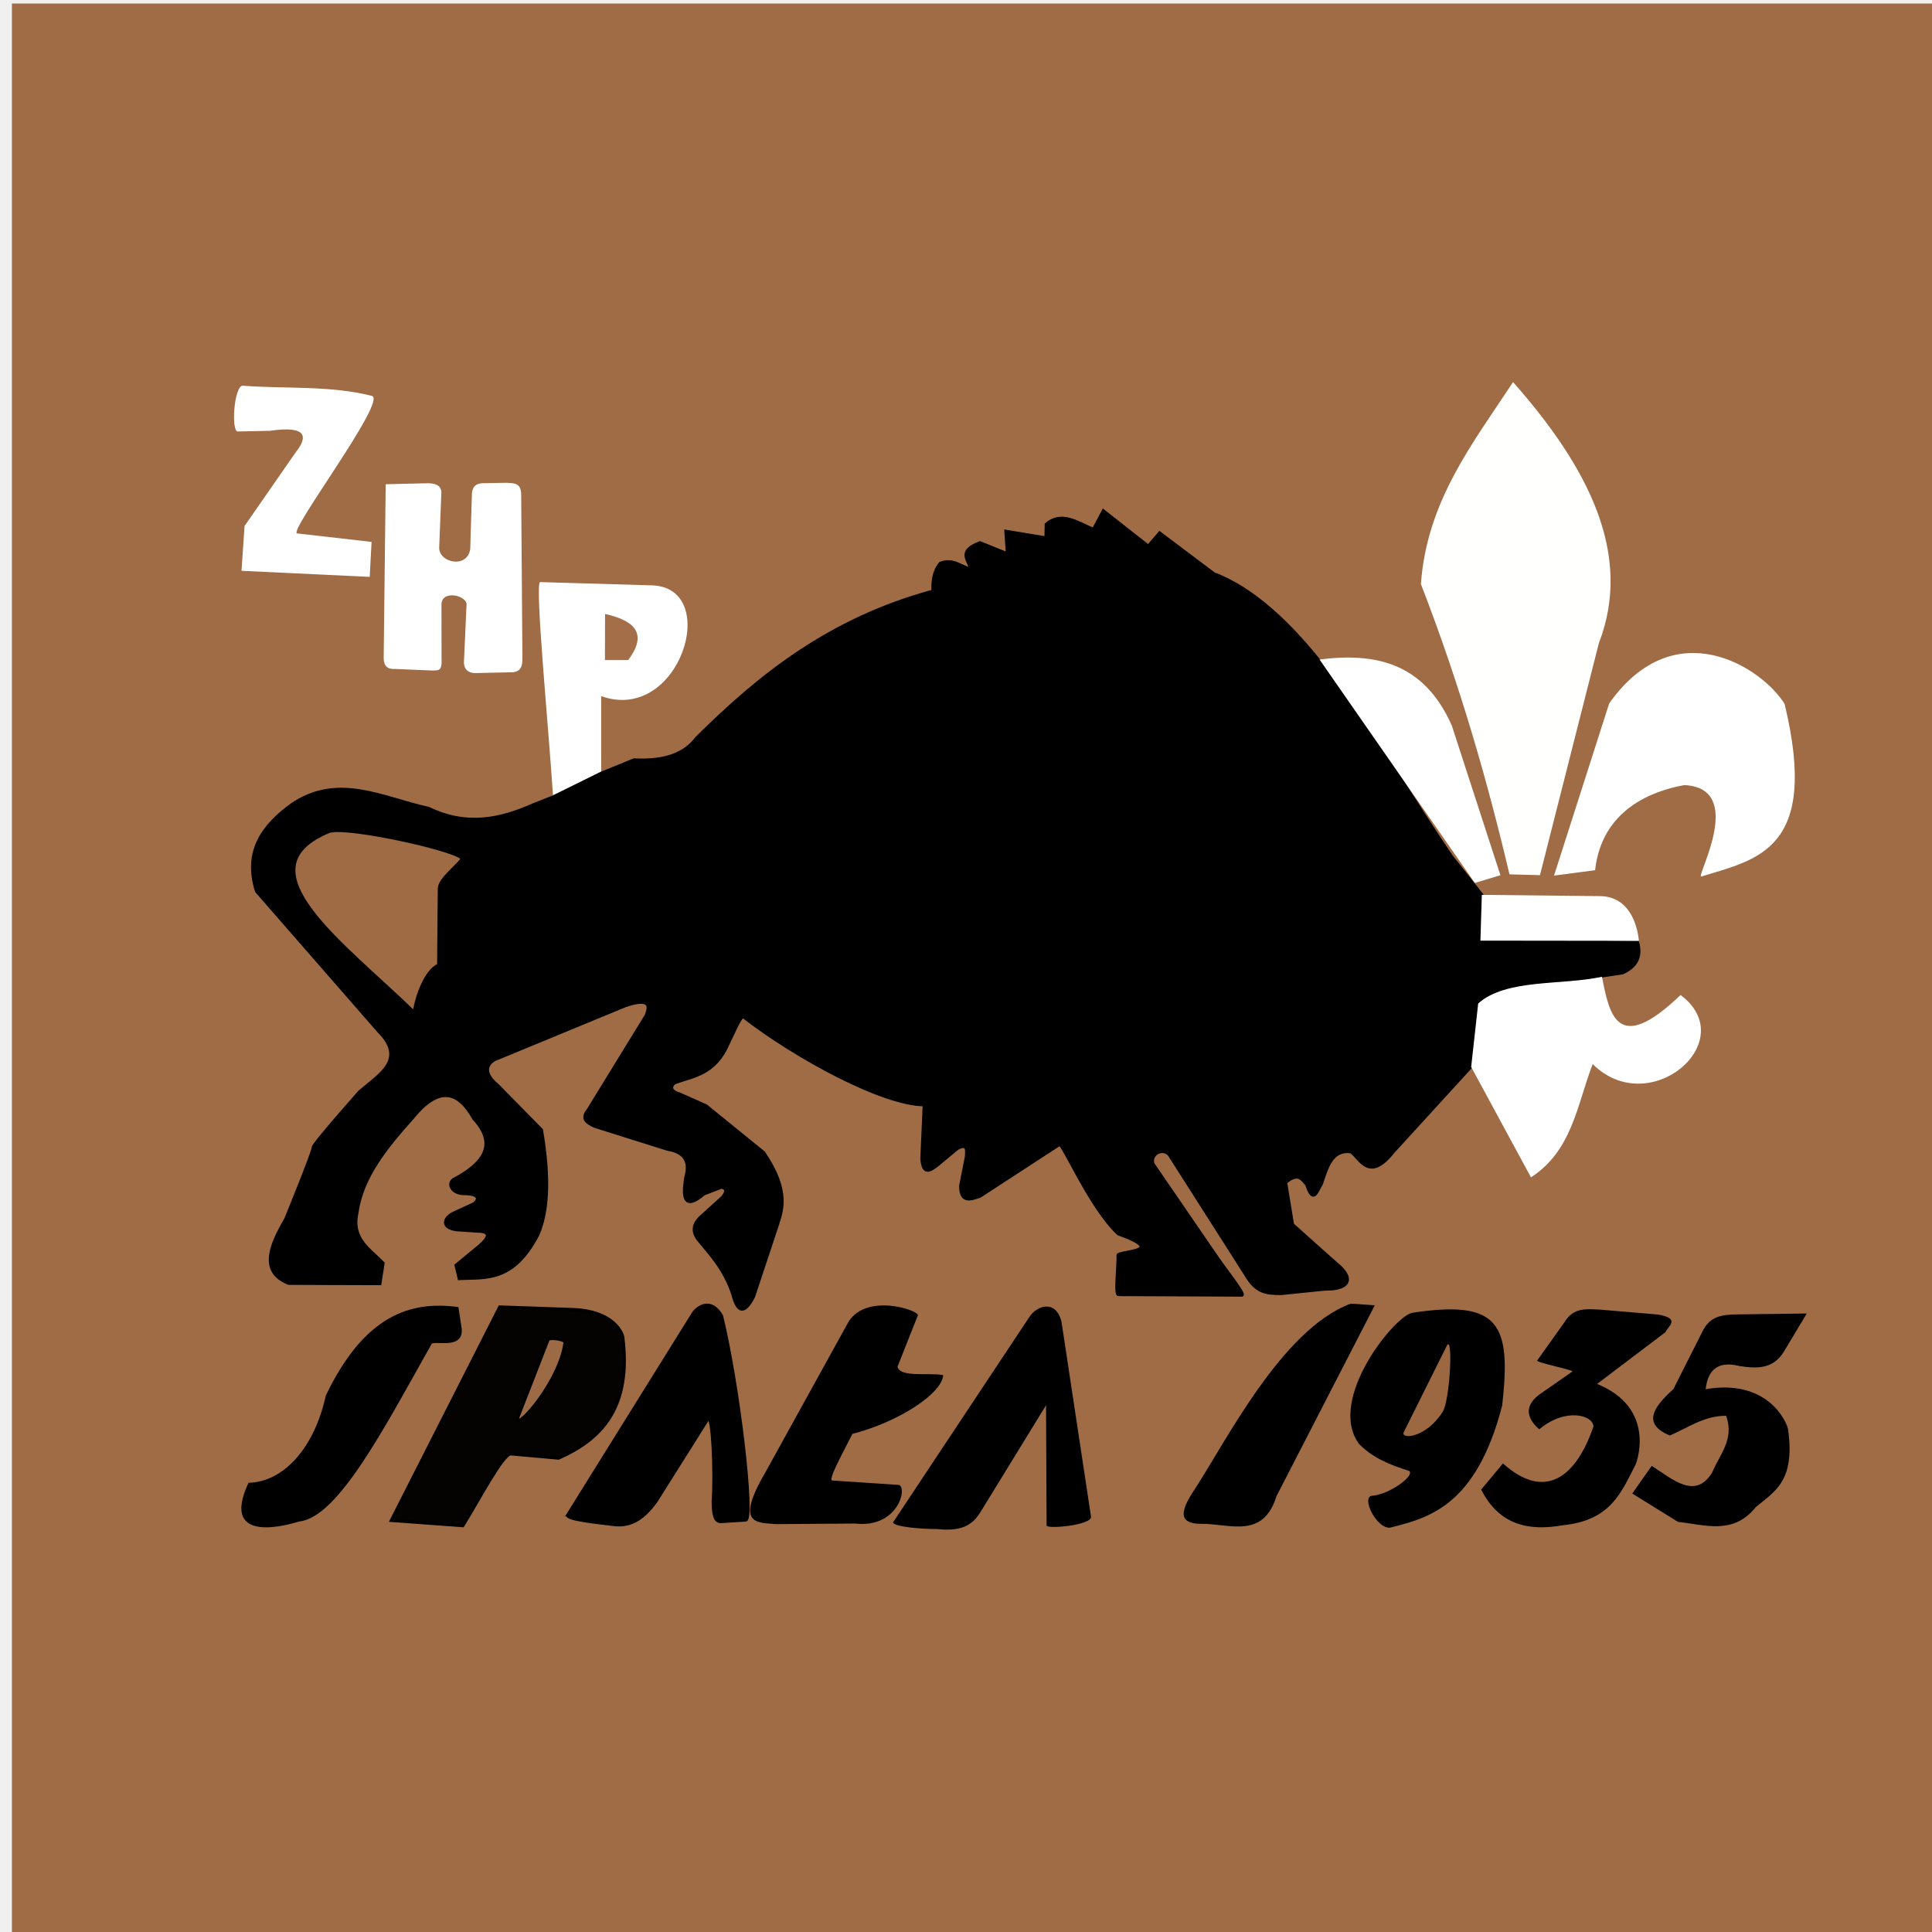
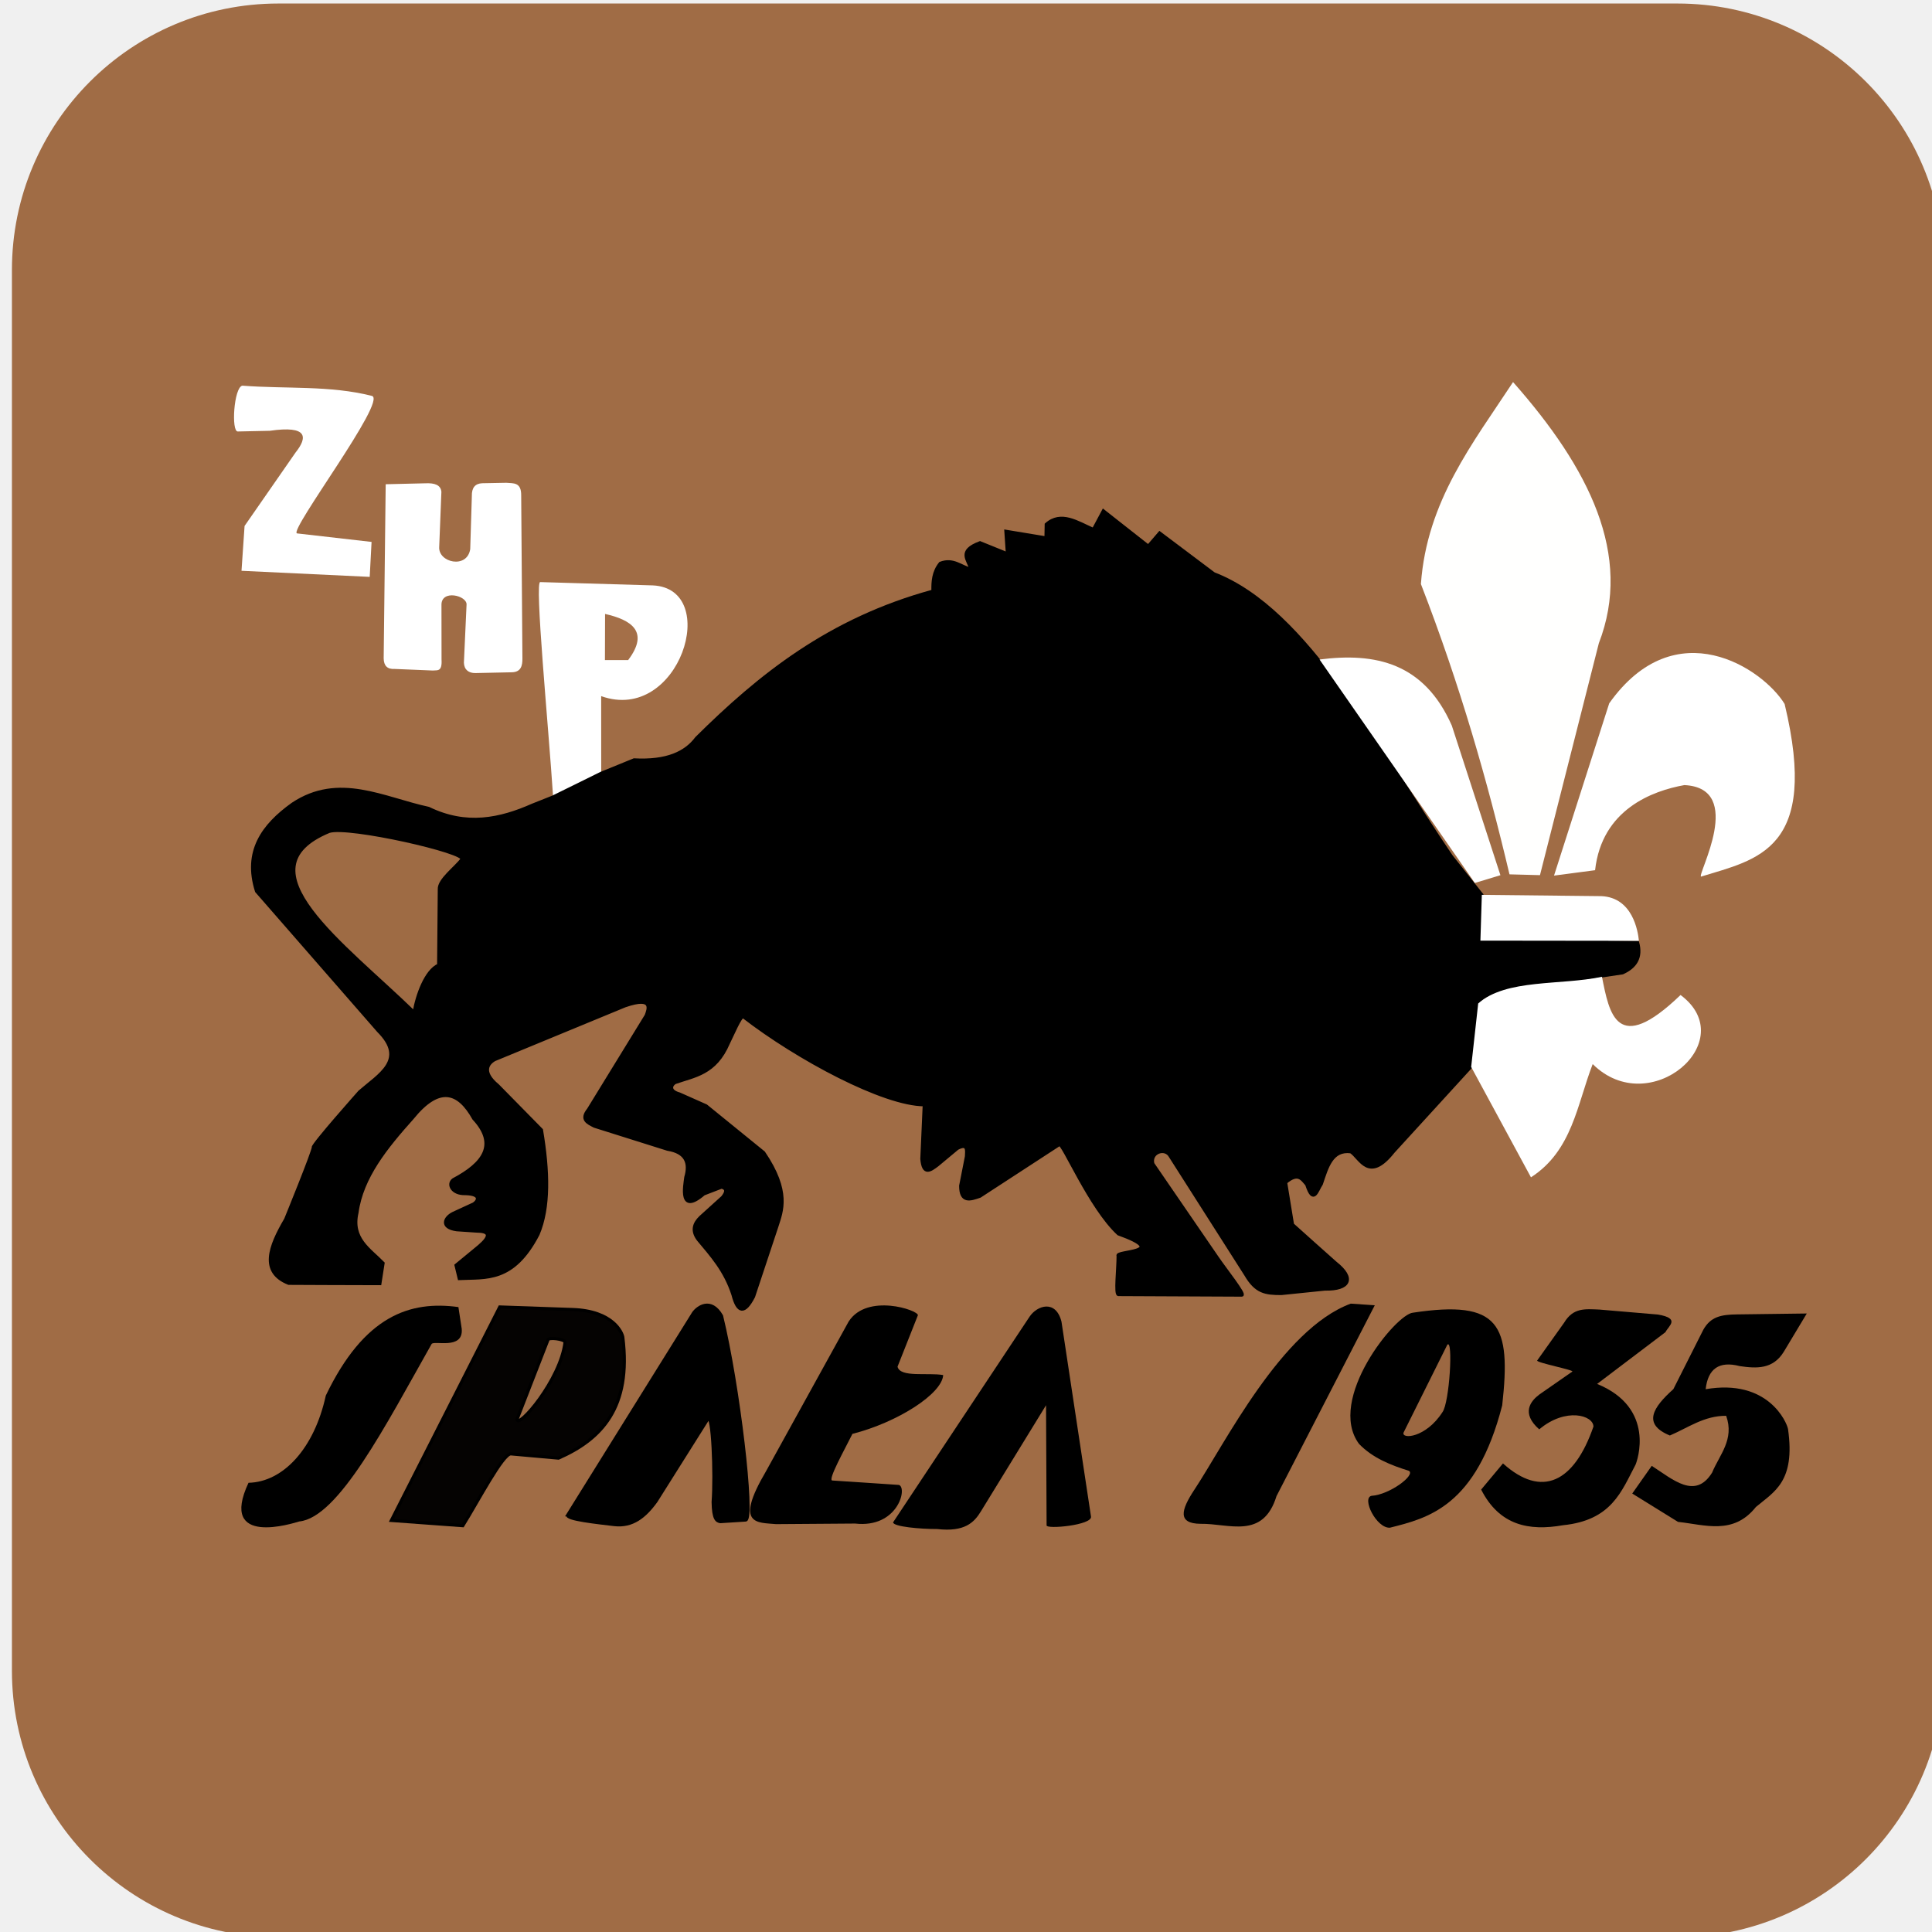
<svg xmlns="http://www.w3.org/2000/svg" width="160.791mm" height="160.791mm" viewBox="0 0 160.791 160.791" version="1.1" id="svg6">
  <defs id="defs2" />
  <g id="layer2" style="display:inline;opacity:1" transform="translate(-33.61768,-128.4192)">
-     <rect style="fill:#a06c45;fill-opacity:1;fill-rule:evenodd;stroke-width:0.688;stroke-linecap:round;stroke-linejoin:round" id="rect43" width="160.791" height="160.933" x="34.61" y="128.712" />
+     <rect style="fill:#a06c45;fill-opacity:1;fill-rule:evenodd;stroke-width:0.688;stroke-linecap:round;stroke-linejoin:round" id="rect43" width="160.791" height="160.933" x="34.61" y="128.712" ry="22.183" />
    <path style="font-variation-settings:normal;opacity:1;vector-effect:none;fill:#ffffff;fill-opacity:1;stroke:none;stroke-width:0.265px;stroke-linecap:butt;stroke-linejoin:miter;stroke-miterlimit:4;stroke-dasharray:none;stroke-dashoffset:0;stroke-opacity:1;stop-color:#000000;stop-opacity:1" d="m 64.541,173.52 -0.154,2.91 -10.67,-0.506 0.255,-3.732 4.236,-6.101 c 1.01,-1.265 1.075,-2.283 -2.14,-1.819 l -2.651,0.057 c -0.573,0.058 -0.34,-3.676 0.371,-3.813 3.596,0.281 7.287,-0.037 10.786,0.853 1.296,0.371 -6.911,11.197 -6.243,11.442 z" id="path12506" />
    <path style="font-variation-settings:normal;opacity:1;vector-effect:none;fill:#ffffff;fill-opacity:1;stroke:none;stroke-width:0.265px;stroke-linecap:butt;stroke-linejoin:miter;stroke-miterlimit:4;stroke-dasharray:none;stroke-dashoffset:0;stroke-opacity:1;stop-color:#000000;stop-opacity:1" d="m 65.717,168.72 -0.168,14.484 c 0.008,0.635 0.316,0.923 0.905,0.888 l 3.191,0.132 c 0.345,-0.044 0.783,0.141 0.72,-0.905 l -0.006,-4.521 c -0.049,-1.364 2.163,-0.813 2.087,-0.044 l -0.22,4.825 c 0.025,0.584 0.402,0.862 0.954,0.856 l 3.045,-0.065 c 0.741,-0.021 0.881,-0.531 0.871,-1.163 l -0.102,-13.543 c 0.017,-1.147 -0.665,-1.007 -1.239,-1.065 l -2.01,0.038 c -0.581,0.027 -0.878,0.372 -0.858,1.07 l -0.135,4.415 c -0.26,1.674 -2.678,1.117 -2.581,-0.191 l 0.182,-4.584 c -0.062,-0.572 -0.56,-0.742 -1.347,-0.705 z" id="path14508" />
    <path style="font-variation-settings:normal;opacity:1;vector-effect:none;fill:#ffffff;fill-opacity:1;stroke:none;stroke-width:0.265px;stroke-linecap:butt;stroke-linejoin:miter;stroke-miterlimit:4;stroke-dasharray:none;stroke-dashoffset:0;stroke-opacity:1;stop-color:#000000;stop-opacity:1" d="M 79.651,194.752 C 79.262,188.796 78.077,176.628 78.591,176.864 l 9.357,0.275 c 5.729,0.265 2.23,11.547 -4.298,9.216 l 0.003,6.425 z" id="path15917" />
    <path style="font-variation-settings:normal;display:inline;opacity:1;vector-effect:none;fill:#000000;fill-opacity:1;stroke:#000000;stroke-width:0.265px;stroke-linecap:butt;stroke-linejoin:miter;stroke-miterlimit:4;stroke-dasharray:none;stroke-dashoffset:0;stroke-opacity:1;stop-color:#000000;stop-opacity:1" d="m 77.955,195.424 c -2.718,1.206 -5.53,1.803 -8.671,0.275 -3.753,-0.808 -7.472,-2.92 -11.312,-0.356 -2.48,1.775 -4.048,3.945 -3.002,7.247 l 10.137,11.619 c 2.42,2.416 0.063,3.656 -1.559,5.077 0,0 -3.913,4.4 -3.86,4.635 0.053,0.234 -2.293,5.978 -2.293,5.978 -1.348,2.295 -2.116,4.379 0.247,5.321 l 3.099,0.014 4.49,0.013 0.265,-1.701 c -1.117,-1.151 -2.673,-2.022 -2.171,-4.21 0.404,-2.947 2.422,-5.426 4.598,-7.86 2.247,-2.78 3.855,-2.242 5.127,0.035 1.995,2.154 0.846,3.746 -1.697,5.089 -0.502,0.364 -0.099,1.194 0.985,1.154 1.62,0.04 0.898,0.823 0.597,0.914 l -1.587,0.731 c -0.731,0.352 -1.096,1.17 0.275,1.362 l 1.662,0.112 c 1.98,0.008 0.138,1.313 -0.272,1.667 l -1.439,1.184 0.266,1.1 c 2.227,-0.108 4.474,0.318 6.552,-3.677 0.946,-2.222 0.864,-5.259 0.287,-8.687 l -3.634,-3.696 c -1.392,-1.15 -0.801,-1.865 -0.264,-2.161 l 10.846,-4.477 c 2.45,-0.848 1.945,0.332 1.775,0.807 l -4.806,7.826 c -0.684,0.845 -0.058,1.1 0.499,1.387 l 6.08,1.915 c 1.56,0.25 1.867,1.156 1.523,2.333 -0.095,0.733 -0.565,3.154 1.494,1.388 l 1.482,-0.57 c 0.501,0.137 0.386,0.464 0.082,0.849 l -1.833,1.659 c -0.554,0.531 -0.744,1.127 -0.198,1.856 1.094,1.317 2.237,2.553 2.899,4.594 0.395,1.54 0.962,1.603 1.705,0.161 l 1.954,-5.889 c 0.385,-1.213 1.097,-2.849 -1.111,-6.095 l -4.791,-3.892 -2.222,-0.987 c -0.928,-0.257 -0.684,-0.774 -0.357,-0.956 1.614,-0.569 3.336,-0.722 4.431,-3.279 0.37,-0.736 0.993,-2.254 1.24,-2.208 4.534,3.502 11.685,7.327 15.068,7.336 l -0.199,4.513 c 0.122,1.384 0.709,0.943 1.297,0.497 l 1.658,-1.381 c 0.875,-0.449 0.783,0.148 0.757,0.673 l -0.481,2.446 c 10e-4,1.416 0.797,1.143 1.597,0.863 l 6.607,-4.302 c 0.289,-0.207 2.546,5.239 4.92,7.434 4.421,1.595 -0.314,1.407 -0.022,1.836 0.005,1.072 -0.249,3.2 0.02,3.215 l 10.276,0.047 c 0.309,-0.015 -1.405,-2.162 -2.07,-3.143 l -5.342,-7.787 c -0.248,-0.957 1.044,-1.411 1.469,-0.608 l 6.267,9.833 c 0.855,1.47 1.633,1.571 2.957,1.573 l 3.629,-0.371 c 2.065,0.044 2.517,-0.883 0.878,-2.172 -0.143,-0.113 -3.576,-3.196 -3.576,-3.196 l -0.571,-3.502 c 1.048,-0.885 1.364,-0.274 1.761,0.172 0.563,1.727 0.855,0.482 1.212,-0.048 0.469,-1.391 0.86,-2.891 2.461,-2.681 0.795,0.538 1.487,2.579 3.532,-0.007 l 7.745,-8.478 c 0.526,-0.95 1.186,-1.886 -0.272,-3.036 -0.957,-0.911 -0.008,-1.366 1.016,-1.803 l 10.584,-1.568 c 1.069,-0.482 1.6,-1.262 1.253,-2.527 l -13.08,-0.152 0.118,-3.809 -2.535,-3.2 c -6.12,-8.977 -11.964,-20.513 -19.766,-23.518 l -4.514,-3.394 -0.944,1.098 -3.738,-2.939 -0.828,1.55 c -1.333,-0.581 -2.687,-1.528 -3.924,-0.426 l -0.02,1.128 -3.337,-0.551 0.126,1.875 -2.283,-0.924 c -1.881,0.702 -0.949,1.419 -0.758,2.208 -0.834,-0.203 -1.472,-0.914 -2.546,-0.496 -0.578,0.72 -0.628,1.514 -0.609,2.317 -8.644,2.354 -14.451,7.052 -19.675,12.23 -0.909,1.216 -2.455,1.961 -5.206,1.814 l -2.733,1.115 -4.002,1.972 z" id="path54" />
    <path style="font-variation-settings:normal;opacity:1;vector-effect:none;fill:#9e6b44;fill-opacity:1;stroke:#000000;stroke-width:0.265px;stroke-linecap:butt;stroke-linejoin:miter;stroke-miterlimit:4;stroke-dasharray:none;stroke-dashoffset:0;stroke-opacity:1;stop-color:#000000;stop-opacity:1" d="m 68.087,212.683 c -5.819,-5.677 -14.676,-11.927 -7.078,-15.073 1.637,-0.514 11.528,1.745 11.049,2.333 -0.506,0.689 -1.92,1.706 -1.875,2.486 l -0.056,6.312 c -1.07,0.475 -1.8,2.508 -2.04,3.942 z" id="path52280" />
    <path style="font-variation-settings:normal;opacity:1;vector-effect:none;fill:#ffffff;fill-opacity:1;stroke:none;stroke-width:0.265px;stroke-linecap:butt;stroke-linejoin:miter;stroke-miterlimit:4;stroke-dasharray:none;stroke-dashoffset:0;stroke-opacity:1;stop-color:#000000;stop-opacity:1" d="m 162.952,201.291 4.593,-14.337 c 5.515,-7.775 12.801,-2.892 14.598,0.055 2.933,12.191 -2.319,12.928 -6.955,14.366 -0.35,-0.132 3.741,-7.37 -1.389,-7.616 -2.653,0.475 -6.867,2.016 -7.43,7.083 z" id="path12860" />
    <path style="font-variation-settings:normal;opacity:1;vector-effect:none;fill:#fffffe;fill-opacity:1;stroke:none;stroke-width:0.265px;stroke-linecap:butt;stroke-linejoin:miter;stroke-miterlimit:4;stroke-dasharray:none;stroke-dashoffset:0;stroke-opacity:1;stop-color:#000000;stop-opacity:1" d="m 161.782,201.254 4.9,-19.303 c 2.835,-7.332 -0.796,-14.556 -7.14,-21.734 -3.352,5.099 -7.173,9.901 -7.669,16.809 3.29,8.492 5.545,16.439 7.372,24.161 z" id="path14269" />
    <path style="font-variation-settings:normal;opacity:1;vector-effect:none;fill:#ffffff;fill-opacity:1;stroke:none;stroke-width:0.265px;stroke-linecap:butt;stroke-linejoin:miter;stroke-miterlimit:4;stroke-dasharray:none;stroke-dashoffset:0;stroke-opacity:1;stop-color:#000000;stop-opacity:1" d="m 158.49,201.258 -4.047,-12.457 c -2.308,-5.224 -6.363,-6.092 -11.006,-5.494 l 12.923,18.597 z" id="path14790" />
    <path style="font-variation-settings:normal;opacity:1;vector-effect:none;fill:#ffffff;fill-opacity:1;stroke:none;stroke-width:0.265px;stroke-linecap:butt;stroke-linejoin:miter;stroke-miterlimit:4;stroke-dasharray:none;stroke-dashoffset:0;stroke-opacity:1;stop-color:#000000;stop-opacity:1" d="m 156.943,202.894 9.965,0.107 c 2.58,0.127 3.025,2.886 3.109,3.718 l -13.192,-0.016 z" id="path15183" />
    <path style="font-variation-settings:normal;opacity:1;vector-effect:none;fill:#ffffff;fill-opacity:1;stroke:none;stroke-width:0.265px;stroke-linecap:butt;stroke-linejoin:miter;stroke-miterlimit:4;stroke-dasharray:none;stroke-dashoffset:0;stroke-opacity:1;stop-color:#000000;stop-opacity:1" d="m 166.94,209.713 c 0.611,3.042 1.21,6.647 6.542,1.515 5.127,3.82 -2.566,10.466 -7.312,5.749 -1.303,3.359 -1.691,7.201 -5.138,9.425 l -4.976,-9.187 0.584,-5.28 c 2.335,-2.073 6.859,-1.491 10.3,-2.223 z" id="path16155" />
    <path style="font-variation-settings:normal;opacity:1;vector-effect:none;fill:#000000;fill-opacity:1;stroke:none;stroke-width:0.265px;stroke-linecap:butt;stroke-linejoin:miter;stroke-miterlimit:4;stroke-dasharray:none;stroke-dashoffset:0;stroke-opacity:1;stop-color:#000000;stop-opacity:1" d="m 54.299,251.825 c 2.881,-0.063 5.471,-2.844 6.434,-7.262 3.2,-6.662 7.016,-7.913 11.036,-7.362 l 0.276,1.808 c 0.158,1.809 -2.381,0.921 -2.515,1.279 -3.838,6.795 -7.751,14.431 -11.007,14.755 -0.474,0.135 -6.746,2.171 -4.224,-3.218 z" id="path17872" />
    <path style="font-variation-settings:normal;opacity:1;vector-effect:none;fill:#050302;fill-opacity:1;stroke:#000000;stroke-width:0.265px;stroke-linecap:butt;stroke-linejoin:miter;stroke-miterlimit:4;stroke-dasharray:none;stroke-dashoffset:0;stroke-opacity:1;stop-color:#000000;stop-opacity:1" d="m 66.19,254.957 9.02,-17.763 6.063,0.212 c 3.381,0.116 4.118,1.935 4.175,2.297 0.733,5.867 -1.777,8.496 -5.349,10.066 l -3.955,-0.353 c -0.652,-0.076 -2.746,3.957 -4.009,5.976 z" id="path20635" />
    <path style="font-variation-settings:normal;opacity:1;vector-effect:none;fill:#9c6b46;fill-opacity:1;stroke:#000000;stroke-width:0.265px;stroke-linecap:butt;stroke-linejoin:miter;stroke-miterlimit:4;stroke-dasharray:none;stroke-dashoffset:0;stroke-opacity:1;stop-color:#000000;stop-opacity:1" d="m 79.219,239.933 -2.576,6.619 c 0.085,0.818 3.624,-3.279 4.005,-6.428 -0.022,-0.261 -1.394,-0.441 -1.429,-0.191 z" id="path21208" />
    <path style="font-variation-settings:normal;opacity:1;vector-effect:none;fill:#000000;fill-opacity:1;stroke:#000000;stroke-width:0.265px;stroke-linecap:butt;stroke-linejoin:miter;stroke-miterlimit:4;stroke-dasharray:none;stroke-dashoffset:0;stroke-opacity:1;stop-color:#000000;stop-opacity:1" d="m 80.882,254.487 10.461,-16.8 c 0.334,-0.466 1.436,-1.292 2.323,0.25 1.398,5.704 2.698,16.832 2.018,16.983 l -2.12,0.135 c -0.288,-0.051 -0.571,-0.19 -0.592,-1.63 0.173,-2.292 -0.03,-7.446 -0.436,-6.931 l -4.322,6.862 c -0.929,1.284 -1.965,2.121 -3.475,1.944 -1.314,-0.16 -4.111,-0.443 -3.856,-0.813 z" id="path28165" />
    <path style="font-variation-settings:normal;opacity:1;vector-effect:none;fill:#000000;fill-opacity:1;stroke:none;stroke-width:0.265px;stroke-linecap:butt;stroke-linejoin:miter;stroke-miterlimit:4;stroke-dasharray:none;stroke-dashoffset:0;stroke-opacity:1;stop-color:#000000;stop-opacity:1" d="m 107.945,255.116 11.359,-17.117 c 0.634,-0.943 2.185,-1.443 2.655,0.412 l 2.456,16.218 c 0.143,0.725 -3.726,1.08 -3.694,0.741 l -0.046,-10.001 -5.418,8.829 c -0.572,0.944 -1.364,1.732 -3.631,1.476 -1.38,0.004 -3.668,-0.192 -3.681,-0.558 z" id="path30236" />
    <path style="font-variation-settings:normal;opacity:1;vector-effect:none;fill:#000000;fill-opacity:1;stroke:none;stroke-width:0.265px;stroke-linecap:butt;stroke-linejoin:miter;stroke-miterlimit:4;stroke-dasharray:none;stroke-dashoffset:0;stroke-opacity:1;stop-color:#000000;stop-opacity:1" d="m 104.252,238.395 -6.897,12.494 c -2.651,4.506 -0.697,4.228 0.845,4.376 l 6.584,-0.048 c 3.538,0.404 4.376,-2.946 3.653,-3.214 l -5.555,-0.369 c -0.39,-0.046 1.05,-2.607 1.678,-3.88 3.803,-0.972 7.468,-3.35 7.554,-4.895 -1.278,-0.225 -3.58,0.231 -3.799,-0.698 l 1.695,-4.282 c 0.025,-0.429 -4.221,-1.85 -5.757,0.517 z" id="path32031" />
    <path style="font-variation-settings:normal;opacity:1;vector-effect:none;fill:#000000;fill-opacity:1;stroke:none;stroke-width:0.265px;stroke-linecap:butt;stroke-linejoin:miter;stroke-miterlimit:4;stroke-dasharray:none;stroke-dashoffset:0;stroke-opacity:1;stop-color:#000000;stop-opacity:1" d="m 133.001,252.43 c 2.555,-3.858 7.27,-13.39 13.033,-15.515 l 2,0.136 -8.178,15.88 c -1.126,3.649 -3.962,2.267 -6.315,2.308 -1.945,-0.018 -1.633,-1.144 -0.541,-2.81 z" id="path33766" />
    <path style="font-variation-settings:normal;opacity:1;vector-effect:none;fill:#000000;fill-opacity:1;stroke:none;stroke-width:0.265px;stroke-linecap:butt;stroke-linejoin:miter;stroke-miterlimit:4;stroke-dasharray:none;stroke-dashoffset:0;stroke-opacity:1;stop-color:#000000;stop-opacity:1" d="m 151.211,237.668 c -1.436,0.115 -7.211,7.236 -4.49,10.918 1.142,1.187 2.661,1.774 4.154,2.244 0.578,0.341 -1.597,1.989 -3.117,2.08 -0.825,0.185 0.399,2.705 1.531,2.653 3.17,-0.798 7.182,-1.752 9.35,-10.181 0.753,-6.742 -0.201,-8.807 -7.428,-7.714 z" id="path34457" />
    <path style="font-variation-settings:normal;opacity:1;vector-effect:none;fill:#9c6842;fill-opacity:1;stroke:none;stroke-width:0.265px;stroke-linecap:butt;stroke-linejoin:miter;stroke-miterlimit:4;stroke-dasharray:none;stroke-dashoffset:0;stroke-opacity:1;stop-color:#000000;stop-opacity:1" d="m 154.07,240.335 -3.639,7.307 c -0.199,0.575 1.851,0.462 3.237,-1.7 0.582,-0.777 0.906,-6.14 0.402,-5.608 z" id="path36710" />
    <path style="font-variation-settings:normal;opacity:1;vector-effect:none;fill:#000000;fill-opacity:1;stroke:none;stroke-width:0.265px;stroke-linecap:butt;stroke-linejoin:miter;stroke-miterlimit:4;stroke-dasharray:none;stroke-dashoffset:0;stroke-opacity:1;stop-color:#000000;stop-opacity:1" d="m 161.547,241.651 2.245,-3.15 c 0.763,-1.269 1.744,-1.14 2.94,-1.093 l 4.866,0.414 c 1.888,0.324 0.898,0.931 0.626,1.467 l -5.686,4.308 c 4.912,2.006 3.331,6.434 3.196,6.726 -1.167,2.201 -1.976,4.623 -6.037,5.034 -2.826,0.498 -5.289,0.023 -6.81,-2.968 l 1.816,-2.176 c 3.233,2.913 5.921,1.585 7.529,-3.065 -6e-4,-0.937 -2.299,-1.63 -4.513,0.229 -1.54,-1.36 -0.701,-2.366 0.008,-2.898 l 2.739,-1.905 c 0.28,-0.11 -2.962,-0.736 -2.92,-0.923 z" id="path45451" />
    <path style="font-variation-settings:normal;opacity:1;vector-effect:none;fill:#000000;fill-opacity:1;stroke:none;stroke-width:0.265px;stroke-linecap:butt;stroke-linejoin:miter;stroke-miterlimit:4;stroke-dasharray:none;stroke-dashoffset:0;stroke-opacity:1;stop-color:#000000;stop-opacity:1" d="m 172.881,244.034 2.503,-4.962 c 0.605,-1.054 1.431,-1.248 2.823,-1.262 l 5.781,-0.075 -1.913,3.184 c -0.904,1.471 -2.265,1.4 -3.666,1.195 -1.709,-0.445 -2.645,0.209 -2.838,1.922 5.201,-0.896 6.756,2.759 6.855,3.315 0.629,4.409 -1.177,5.221 -2.675,6.489 -1.877,2.357 -4.226,1.48 -6.482,1.238 l -3.808,-2.358 1.623,-2.306 c 1.78,1.146 3.618,2.831 5.025,0.562 0.617,-1.493 1.872,-2.753 1.169,-4.726 -1.825,-0.015 -3.17,0.993 -4.685,1.639 -2.32,-0.951 -1.393,-2.351 0.287,-3.855 z" id="path48812" />
  </g>
  <g id="layer3" transform="translate(-33.61768,-128.4192)" style="display:inline">
    <path style="font-variation-settings:normal;display:inline;vector-effect:none;fill:#a46f48;fill-opacity:1;stroke:none;stroke-width:0.265px;stroke-linecap:butt;stroke-linejoin:miter;stroke-miterlimit:4;stroke-dasharray:none;stroke-dashoffset:0;stroke-opacity:1;stop-color:#000000" d="m 83.975,179.514 -0.012,3.839 1.931,0.003 c 1.81,-2.392 0.228,-3.354 -1.919,-3.842 z" id="path16447" />
  </g>
</svg>
